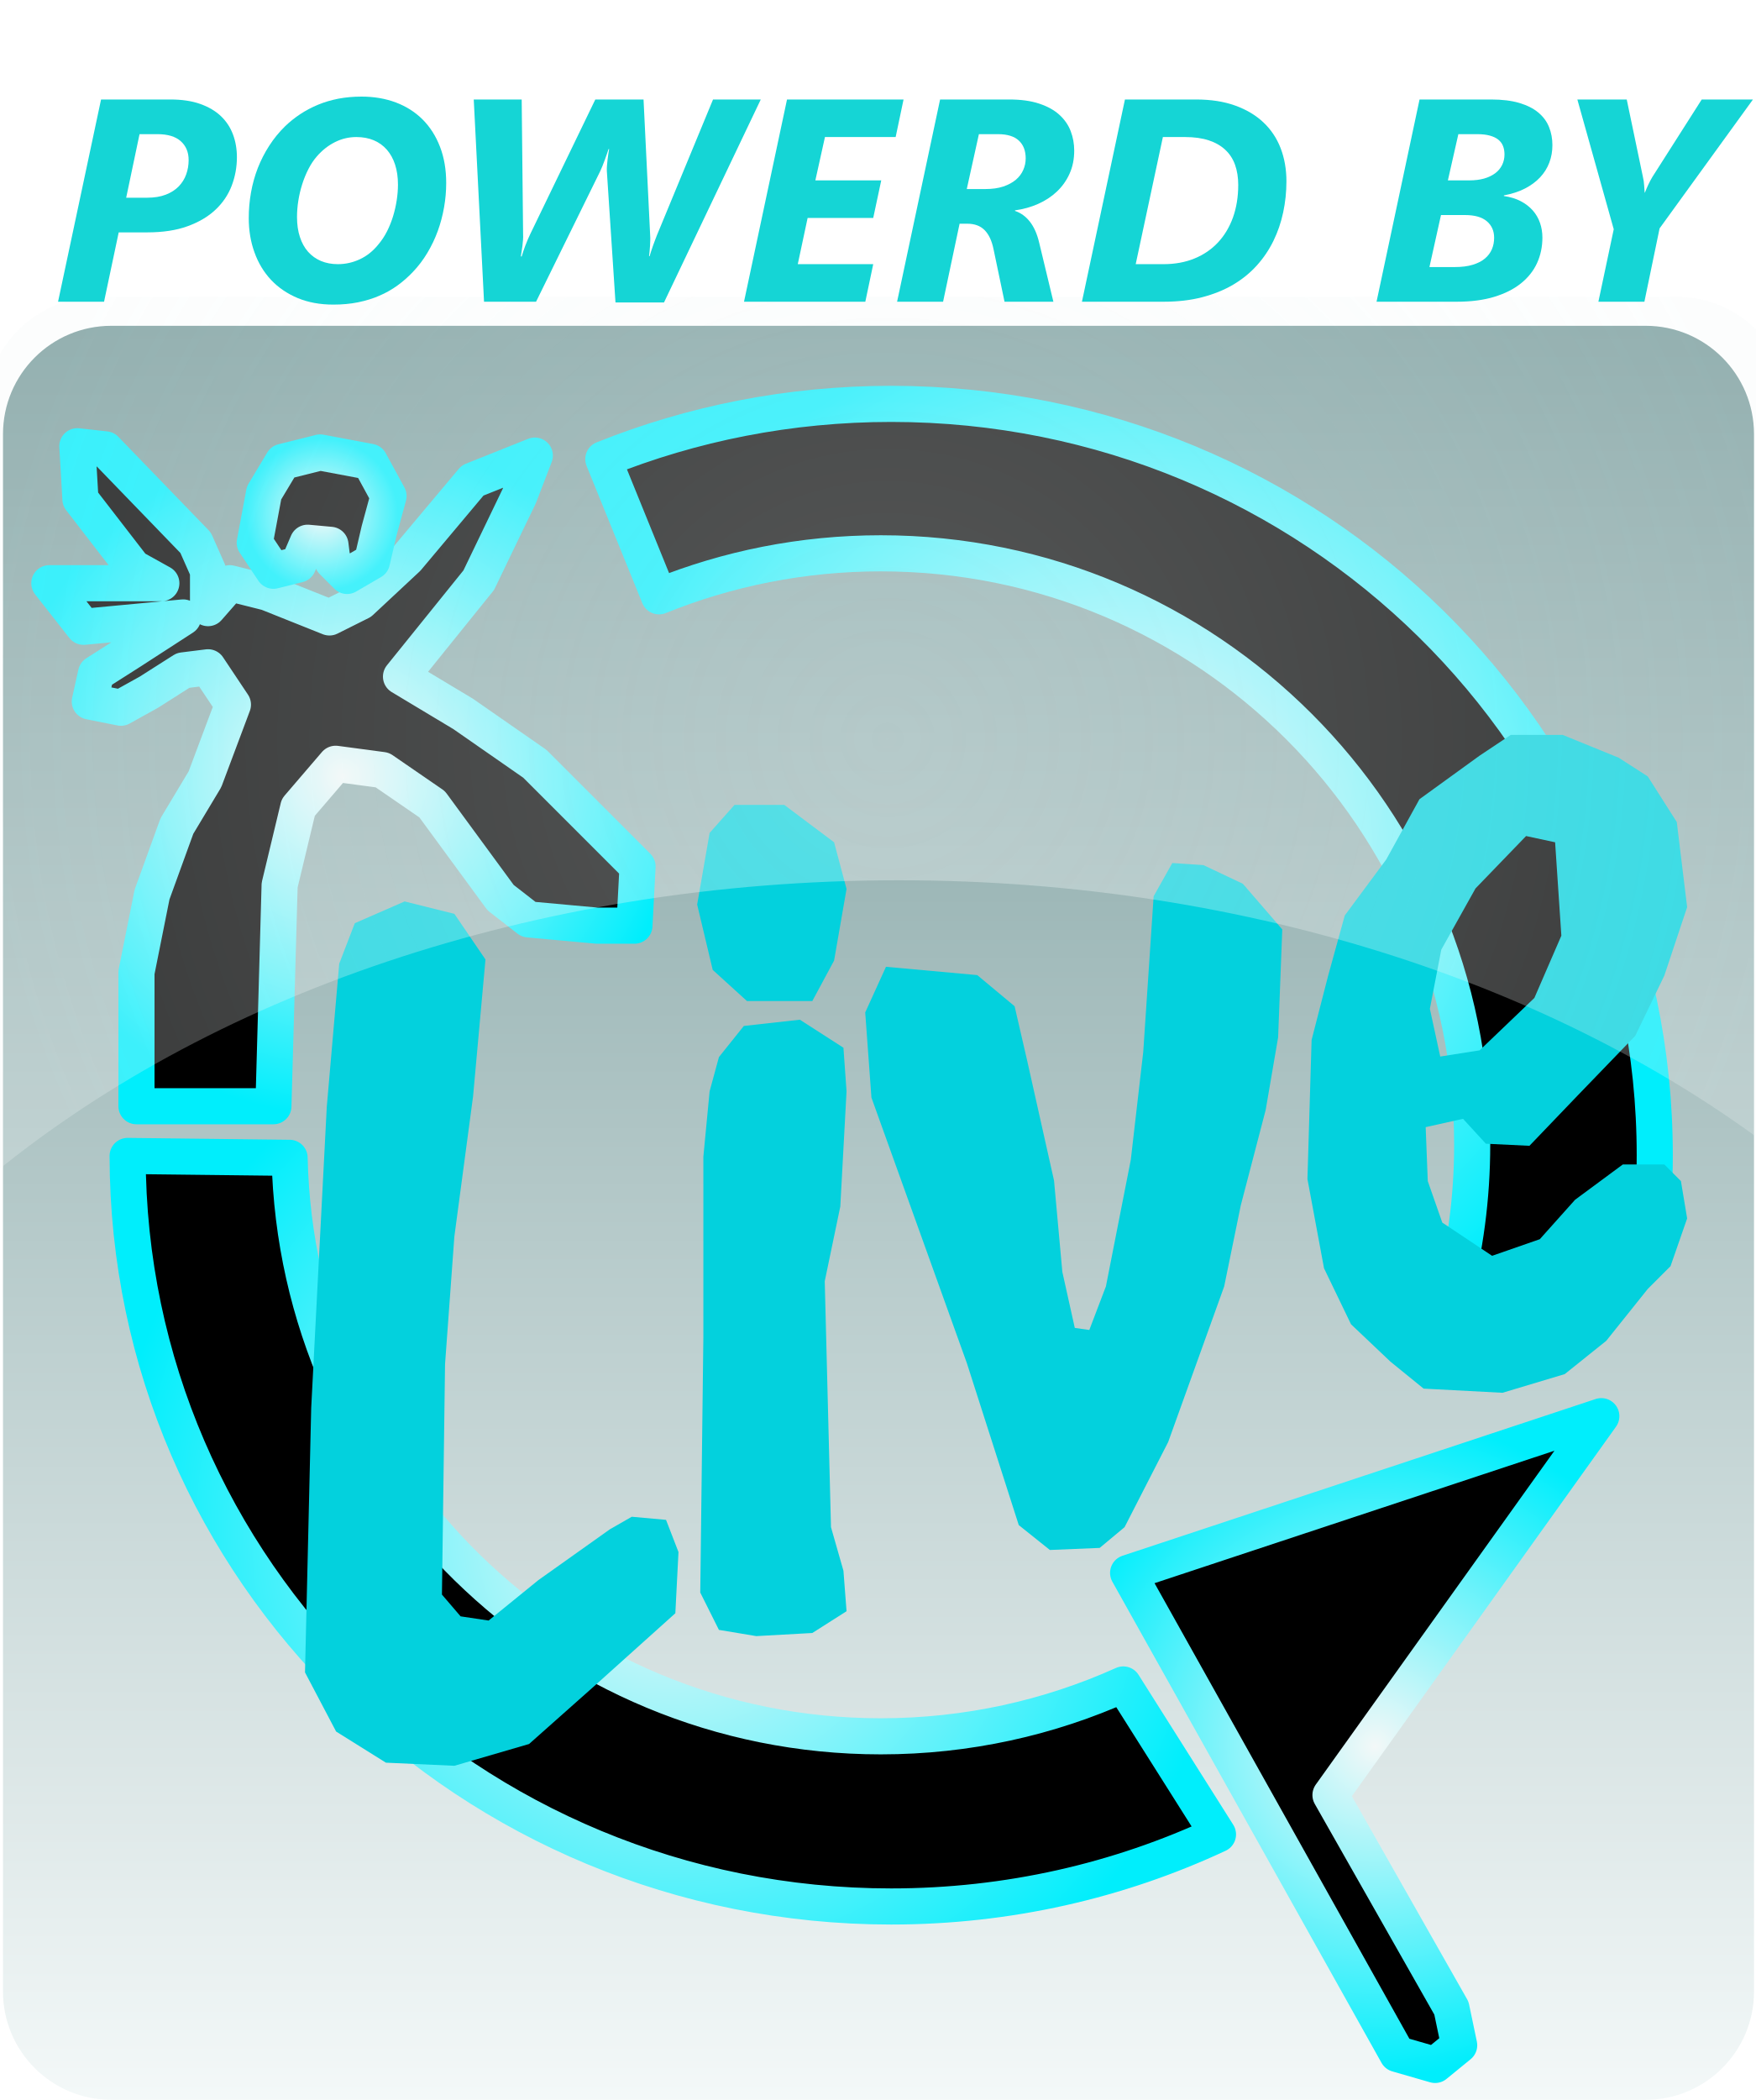
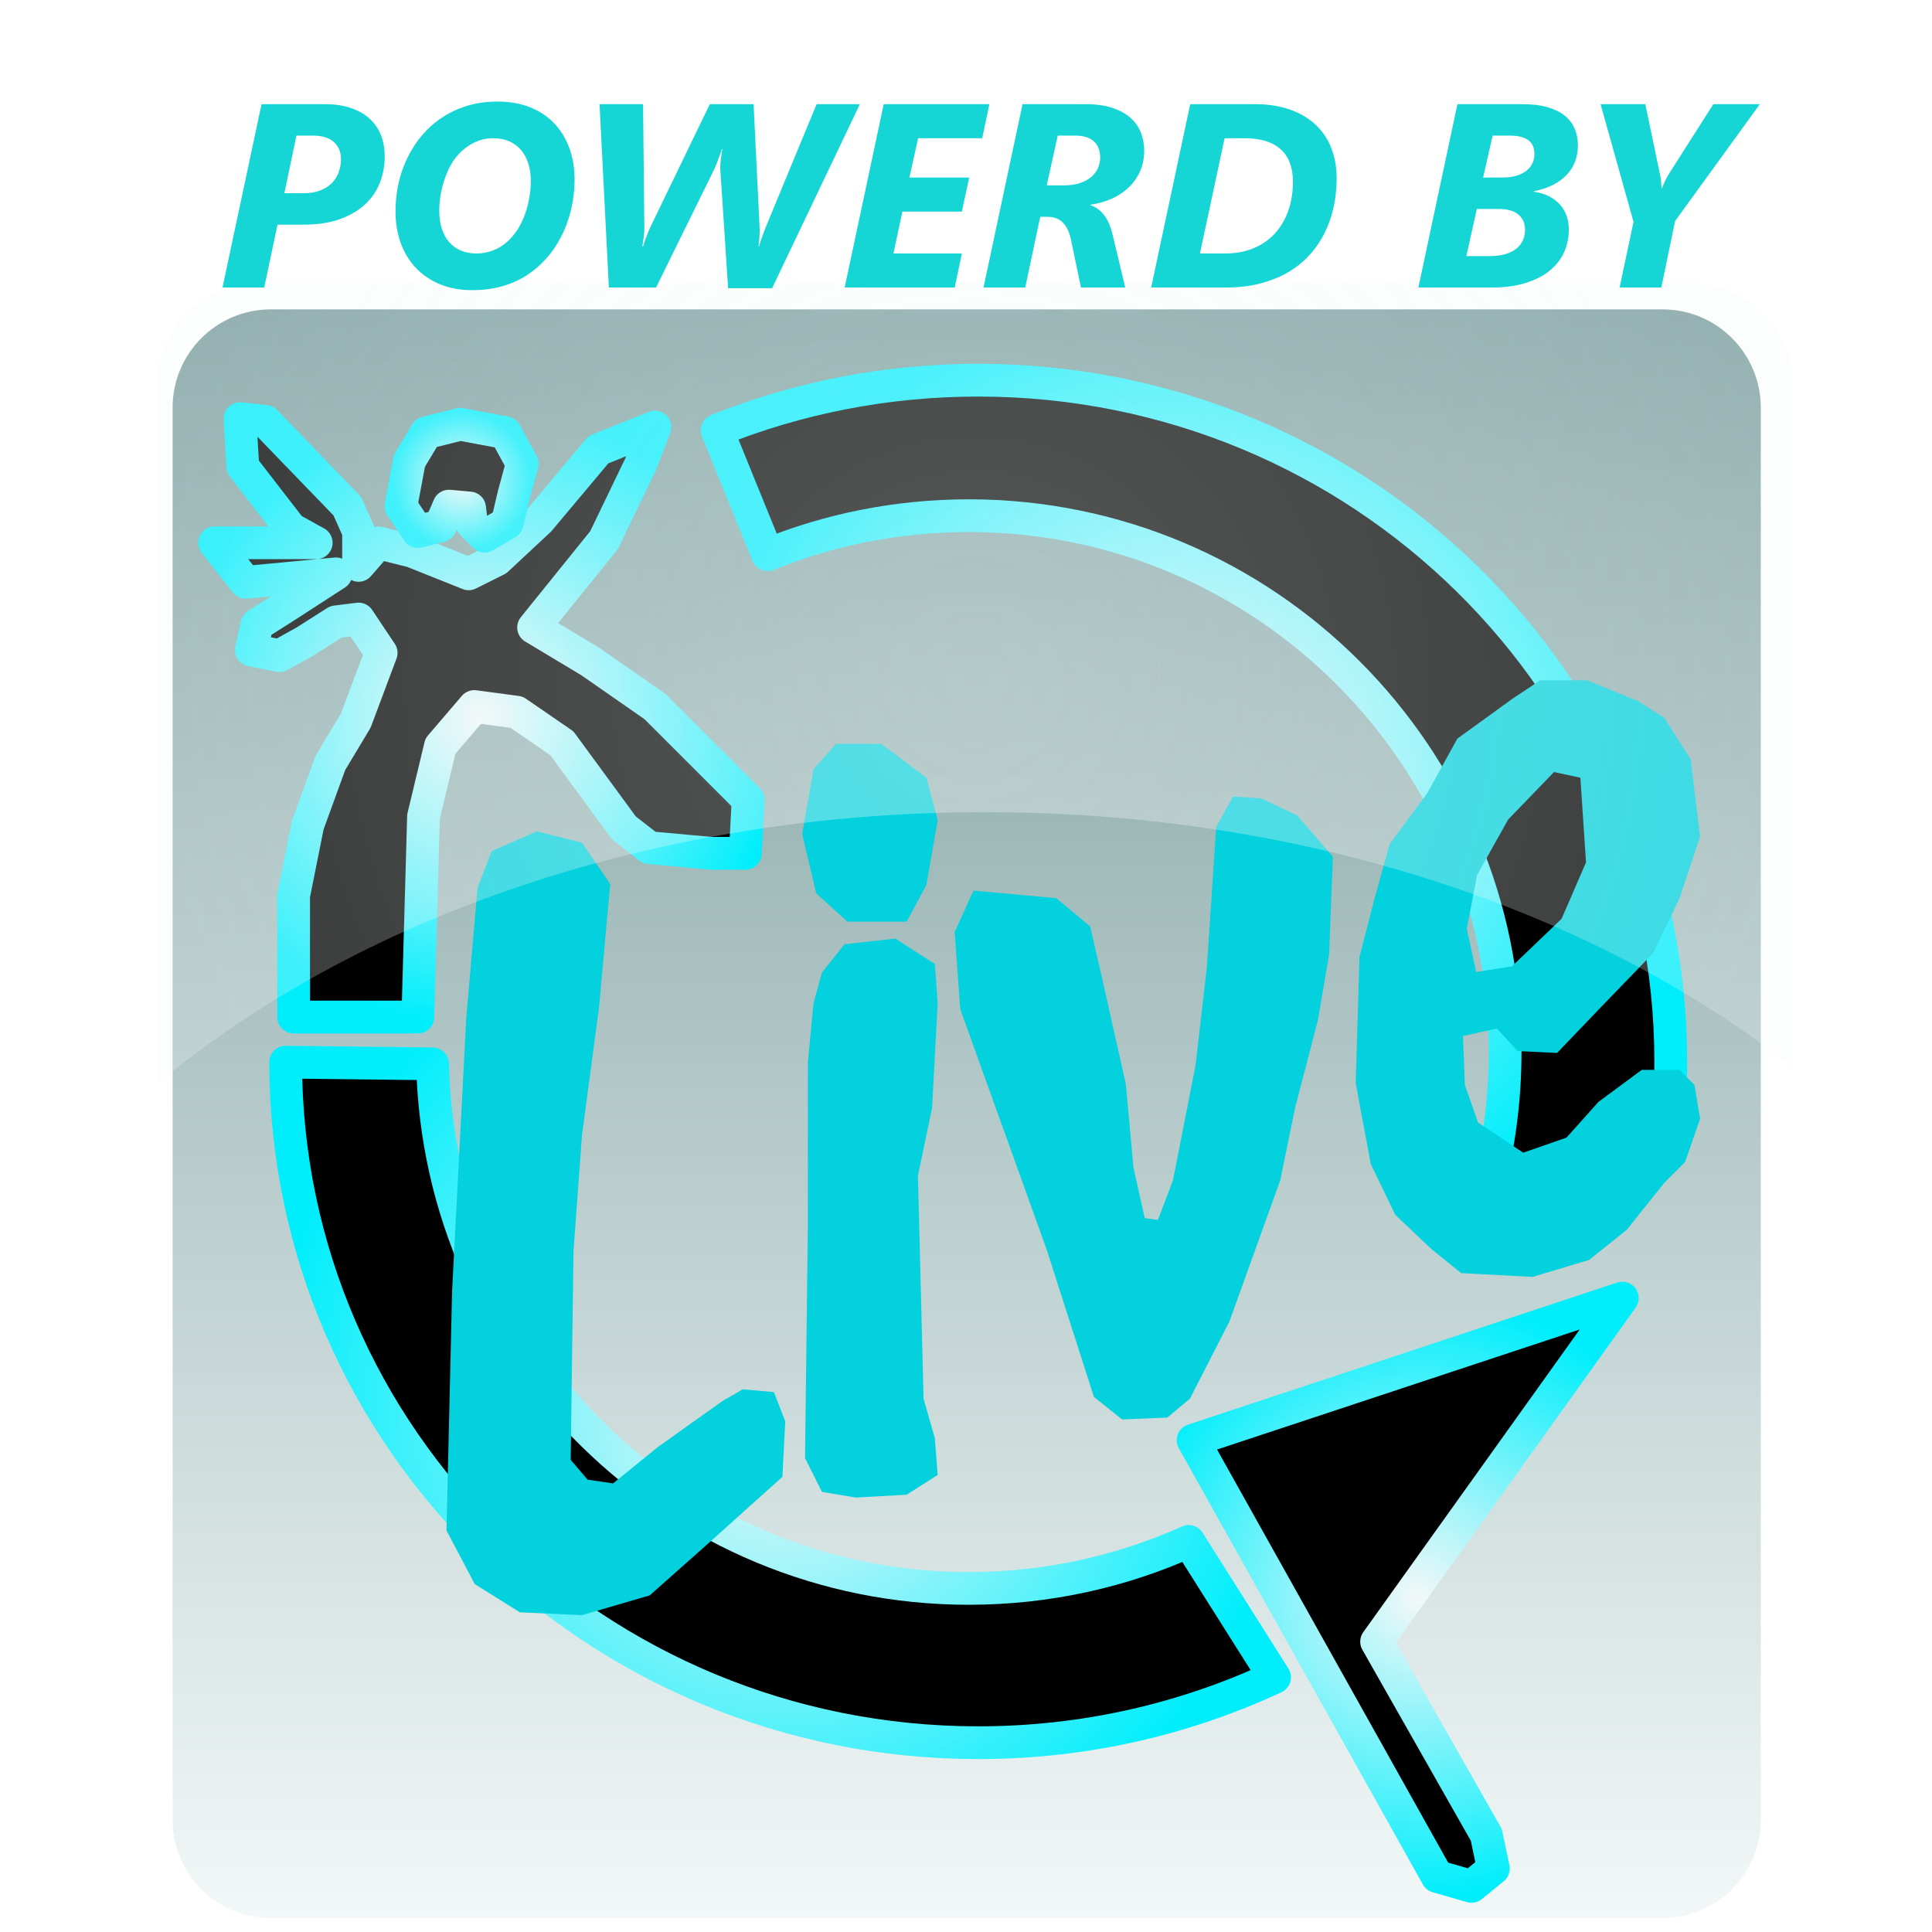
- <svg xmlns="http://www.w3.org/2000/svg" version="1.1" baseProfile="full" width="48.625" height="58.146" viewBox="0 0 48.63 58.15" enable-background="new 0 0 48.63 58.15" xml:space="preserve">
+ <svg xmlns="http://www.w3.org/2000/svg" version="1.1" baseProfile="full" width="59" height="59" viewBox="0 0 59.00 59.00" enable-background="new 0 0 59.00 59.00" xml:space="preserve">
  <linearGradient id="SVGID_Fill1_" gradientUnits="objectBoundingBox" x1="0.5" y1="0.997" x2="1.495" y2="0.997" gradientTransform="rotate(-90 0.5 0.997407)">
    <stop offset="0" stop-color="#F3F8F8" stop-opacity="1" />
    <stop offset="1" stop-color="#769A9A" stop-opacity="1" />
  </linearGradient>
-   <path fill="url(#SVGID_Fill1_)" stroke-width="0.2" stroke-linejoin="round" d="M 3.083,9.021L 45.583,9.021C 47.24,9.021 48.583,10.364 48.583,12.021L 48.583,55.146C 48.583,56.803 47.24,58.146 45.583,58.146L 3.083,58.146C 1.426,58.146 0.083,56.803 0.083,55.146L 0.083,12.021C 0.083,10.364 1.426,9.021 3.083,9.021 Z " />
-   <radialGradient id="SVGID_Stroke1_" cx="18.636" cy="42.401" r="15.531" gradientUnits="userSpaceOnUse">
+   <path fill="url(#SVGID_Fill1_)" stroke-width="0.2" stroke-linejoin="round" d="M 8.271,9.448L 50.771,9.448C 52.428,9.448 53.771,10.791 53.771,12.448L 53.771,55.573C 53.771,57.23 52.428,58.573 50.771,58.573L 8.271,58.573C 6.614,58.573 5.271,57.23 5.271,55.573L 5.271,12.448C 5.271,10.791 6.614,9.448 8.271,9.448 Z " />
+   <radialGradient id="SVGID_Stroke1_" cx="23.823" cy="42.828" r="15.531" gradientUnits="userSpaceOnUse">
    <stop offset="0" stop-color="#F3F8F8" stop-opacity="1" />
    <stop offset="1" stop-color="#00EEFC" stop-opacity="1" />
  </radialGradient>
-   <path fill="#000000" fill-opacity="1" stroke-linejoin="round" stroke="url(#SVGID_Stroke1_)" d="M 24.397,48.08C 15.472,48.08 8.214,40.94 8.022,32.061L 3.535,32.009C 3.547,43.489 13.012,52.792 24.685,52.792C 27.923,52.792 30.992,52.076 33.736,50.796L 31.113,46.644C 29.064,47.566 26.791,48.08 24.397,48.08 Z " />
-   <radialGradient id="SVGID_Stroke2_" cx="31.272" cy="23.558" r="14.993" gradientUnits="userSpaceOnUse">
+   <path fill="#000000" fill-opacity="1" stroke-linejoin="round" stroke="url(#SVGID_Stroke1_)" d="M 29.585,48.507C 20.659,48.507 13.401,41.367 13.21,32.488L 8.723,32.436C 8.735,43.916 18.199,53.219 29.872,53.219C 33.111,53.219 36.18,52.503 38.923,51.223L 36.301,47.071C 34.252,47.993 31.978,48.507 29.585,48.507 Z " />
+   <radialGradient id="SVGID_Stroke2_" cx="36.46" cy="23.985" r="14.993" gradientUnits="userSpaceOnUse">
    <stop offset="0" stop-color="#F3F8F8" stop-opacity="1" />
    <stop offset="1" stop-color="#00EEFC" stop-opacity="1" />
  </radialGradient>
-   <path fill="#000000" fill-opacity="1" stroke-linejoin="round" stroke="url(#SVGID_Stroke2_)" d="M 40.225,35.932L 45.702,34.324C 45.789,33.557 45.834,32.777 45.834,31.988C 45.834,20.498 36.365,11.183 24.685,11.183C 21.864,11.183 19.172,11.726 16.711,12.713L 18.254,16.512C 20.151,15.744 22.225,15.321 24.397,15.321C 33.444,15.321 40.777,22.654 40.777,31.7C 40.777,33.163 40.585,34.582 40.225,35.932 Z " />
-   <path fill="#03D1DD" fill-opacity="1" stroke-width="0.2" stroke-linejoin="round" d="M 9.396,26.685L 9.051,30.65L 8.62,38.983L 8.448,46.31L 9.31,47.948L 10.689,48.81L 12.585,48.896L 14.654,48.293L 16.465,46.685L 18.706,44.672L 18.793,42.978L 18.448,42.086L 17.499,42L 16.896,42.345L 14.913,43.754L 13.534,44.874L 12.758,44.758L 12.241,44.155L 12.327,37.776L 12.585,34.241L 13.103,30.362L 13.447,26.569L 12.586,25.305L 11.207,24.961L 9.827,25.564L 9.396,26.685 Z " />
-   <path fill="#03D1DD" fill-opacity="1" stroke-width="0.2" stroke-linejoin="round" d="M 20.603,28.409L 19.913,29.271L 19.655,30.219L 19.482,32.029L 19.482,37.029L 19.396,44.099L 19.913,45.133L 20.948,45.305L 22.5,45.219L 23.448,44.616L 23.362,43.495L 23.017,42.288L 22.844,35.478L 23.275,33.409L 23.448,30.219L 23.362,29.012L 22.155,28.236L 20.603,28.409 Z " />
-   <path fill="#03D1DD" fill-opacity="1" stroke-width="0.2" stroke-linejoin="round" d="M 20.344,22.288L 19.655,23.064L 19.31,25.047L 19.741,26.857L 20.689,27.719L 22.5,27.719L 23.103,26.599L 23.448,24.616L 23.103,23.323L 21.724,22.288L 20.344,22.288 Z " />
-   <path fill="#03D1DD" fill-opacity="1" stroke-width="0.2" stroke-linejoin="round" d="M 24.54,26.771L 23.965,28.035L 24.137,30.392L 26.781,37.748L 28.218,42.231L 29.08,42.92L 30.459,42.863L 31.149,42.288L 32.356,39.932L 33.908,35.621L 34.367,33.38L 35.057,30.736L 35.402,28.725L 35.517,25.736L 34.425,24.472L 33.333,23.955L 32.471,23.897L 31.954,24.817L 31.666,29.127L 31.321,32.116L 30.632,35.621L 30.172,36.828L 29.77,36.771L 29.425,35.219L 29.195,32.691L 28.448,29.357L 28.103,27.863L 27.069,27.001L 24.54,26.771 Z " />
-   <path fill="#03D1DD" fill-opacity="1" stroke-width="0.2" stroke-linejoin="round" d="M 41.846,20.349L 40.984,20.923L 39.317,22.13L 38.398,23.797L 37.248,25.349L 36.788,27.015L 36.329,28.797L 36.214,32.647L 36.673,35.119L 37.421,36.67L 38.513,37.705L 39.432,38.452L 41.616,38.567L 43.34,38.05L 44.489,37.13L 45.639,35.693L 46.271,35.061L 46.731,33.739L 46.559,32.705L 46.099,32.245L 44.949,32.245L 43.627,33.222L 42.65,34.314L 41.329,34.774L 39.949,33.854L 39.547,32.705L 39.489,31.211L 40.524,30.981L 41.156,31.67L 42.363,31.728L 43.685,30.349L 45.294,28.682L 46.099,27.015L 46.731,25.119L 46.444,22.762L 45.639,21.498L 44.834,20.981L 43.283,20.349L 41.846,20.349 Z M 40.984,29.084L 39.892,29.256L 39.605,27.935L 39.921,26.297L 40.869,24.601L 42.27,23.15L 43.074,23.323L 43.247,25.909L 42.5,27.633L 40.984,29.084 Z " />
-   <radialGradient id="SVGID_Stroke3_" cx="38.09" cy="48.362" r="9.141" gradientUnits="userSpaceOnUse" gradientTransform="rotate(-3.190698 38.09003 48.3618)">
+   <path fill="#000000" fill-opacity="1" stroke-linejoin="round" stroke="url(#SVGID_Stroke2_)" d="M 45.412,36.359L 50.89,34.751C 50.977,33.984 51.022,33.205 51.022,32.415C 51.022,20.925 41.553,11.61 29.872,11.61C 27.051,11.61 24.359,12.153 21.898,13.14L 23.442,16.939C 25.339,16.171 27.412,15.748 29.585,15.748C 38.631,15.748 45.964,23.081 45.964,32.127C 45.964,33.591 45.772,35.009 45.412,36.359 Z " />
+   <path fill="#03D1DD" fill-opacity="1" stroke-width="0.2" stroke-linejoin="round" d="M 14.584,27.112L 14.239,31.077L 13.807,39.41L 13.635,46.737L 14.497,48.375L 15.876,49.237L 17.773,49.324L 19.842,48.72L 21.653,47.112L 23.894,45.099L 23.98,43.405L 23.635,42.513L 22.687,42.427L 22.083,42.772L 20.101,44.181L 18.722,45.301L 17.945,45.186L 17.428,44.582L 17.514,38.203L 17.773,34.668L 18.29,30.789L 18.635,26.996L 17.773,25.733L 16.394,25.388L 15.015,25.991L 14.584,27.112 Z " />
+   <path fill="#03D1DD" fill-opacity="1" stroke-width="0.2" stroke-linejoin="round" d="M 25.791,28.836L 25.101,29.698L 24.842,30.646L 24.67,32.457L 24.67,37.457L 24.584,44.526L 25.101,45.56L 26.135,45.733L 27.687,45.646L 28.635,45.043L 28.549,43.922L 28.204,42.715L 28.032,35.905L 28.463,33.836L 28.635,30.646L 28.549,29.439L 27.342,28.663L 25.791,28.836 Z " />
+   <path fill="#03D1DD" fill-opacity="1" stroke-width="0.2" stroke-linejoin="round" d="M 25.532,22.715L 24.842,23.491L 24.497,25.474L 24.928,27.284L 25.877,28.146L 27.687,28.146L 28.291,27.026L 28.635,25.043L 28.291,23.75L 26.911,22.715L 25.532,22.715 Z " />
+   <path fill="#03D1DD" fill-opacity="1" stroke-width="0.2" stroke-linejoin="round" d="M 29.727,27.198L 29.153,28.462L 29.325,30.819L 31.969,38.175L 33.406,42.658L 34.267,43.347L 35.647,43.29L 36.337,42.715L 37.543,40.359L 39.095,36.049L 39.555,33.807L 40.245,31.163L 40.589,29.152L 40.704,26.163L 39.612,24.899L 38.52,24.382L 37.658,24.324L 37.141,25.244L 36.854,29.554L 36.509,32.543L 35.819,36.049L 35.359,37.255L 34.957,37.198L 34.612,35.646L 34.383,33.117L 33.635,29.784L 33.291,28.29L 32.256,27.428L 29.727,27.198 Z " />
+   <path fill="#03D1DD" fill-opacity="1" stroke-width="0.2" stroke-linejoin="round" d="M 47.033,20.776L 46.171,21.35L 44.505,22.557L 43.585,24.224L 42.436,25.776L 41.976,27.442L 41.516,29.224L 41.401,33.074L 41.861,35.546L 42.608,37.097L 43.7,38.132L 44.62,38.879L 46.803,38.994L 48.528,38.477L 49.677,37.557L 50.826,36.12L 51.459,35.488L 51.918,34.166L 51.746,33.132L 51.286,32.672L 50.137,32.672L 48.815,33.649L 47.838,34.741L 46.516,35.201L 45.137,34.281L 44.734,33.132L 44.677,31.638L 45.712,31.408L 46.344,32.097L 47.551,32.155L 48.872,30.776L 50.482,29.109L 51.286,27.442L 51.918,25.546L 51.631,23.189L 50.826,21.925L 50.022,21.408L 48.47,20.776L 47.033,20.776 Z M 46.171,29.511L 45.079,29.684L 44.792,28.362L 45.108,26.724L 46.056,25.028L 47.457,23.577L 48.262,23.75L 48.434,26.336L 47.687,28.06L 46.171,29.511 Z " />
+   <radialGradient id="SVGID_Stroke3_" cx="43.278" cy="48.789" r="9.141" gradientUnits="userSpaceOnUse" gradientTransform="rotate(-3.190691 43.27752 48.78887)">
    <stop offset="0" stop-color="#F3F8F8" stop-opacity="1" />
    <stop offset="1" stop-color="#00EEFC" stop-opacity="1" />
  </radialGradient>
-   <path fill="#000000" fill-opacity="1" stroke-linejoin="round" stroke="url(#SVGID_Stroke3_)" d="M 31.247,43.555L 38.702,56.878L 39.75,57.18L 40.417,56.635L 40.202,55.608L 36.852,49.707L 44.354,39.215L 31.247,43.555 Z " />
-   <radialGradient id="SVGID_Stroke4_" cx="9.512" cy="21.494" r="9.397" gradientUnits="userSpaceOnUse">
+   <path fill="#000000" fill-opacity="1" stroke-linejoin="round" stroke="url(#SVGID_Stroke3_)" d="M 36.435,43.982L 43.889,57.305L 44.937,57.607L 45.605,57.062L 45.39,56.035L 42.039,50.134L 49.542,39.642L 36.435,43.982 Z " />
+   <radialGradient id="SVGID_Stroke4_" cx="14.7" cy="21.921" r="9.397" gradientUnits="userSpaceOnUse">
    <stop offset="0" stop-color="#F3F8F8" stop-opacity="1" />
    <stop offset="1" stop-color="#00EEFC" stop-opacity="1" />
  </radialGradient>
-   <path fill="#000000" fill-opacity="1" stroke-linejoin="round" stroke="url(#SVGID_Stroke4_)" d="M 3.78,30.632L 7.573,30.632L 7.745,24.511L 8.262,22.356L 9.297,21.149L 10.59,21.322L 11.969,22.27L 13.866,24.856L 14.642,25.459L 16.538,25.632L 17.573,25.632L 17.659,23.994L 14.814,21.149L 12.831,19.77L 11.107,18.735L 13.262,16.063L 14.383,13.735L 14.814,12.615L 13.09,13.304L 11.28,15.46L 9.987,16.666L 9.125,17.097L 7.4,16.408L 6.366,16.149L 5.762,16.839L 5.762,15.804L 5.418,15.028L 2.918,12.442L 2.142,12.356L 2.228,13.822L 3.693,15.718L 4.469,16.149L 1.366,16.149L 2.314,17.356L 5.073,17.097L 3.607,18.046L 2.659,18.649L 2.487,19.425L 3.349,19.597L 4.125,19.166L 5.073,18.563L 5.762,18.477L 6.452,19.511L 5.676,21.58L 4.9,22.873L 4.211,24.77L 3.78,26.925L 3.78,30.632 Z " />
-   <radialGradient id="SVGID_Stroke5_" cx="8.909" cy="14.253" r="2.112" gradientUnits="userSpaceOnUse">
+   <path fill="#000000" fill-opacity="1" stroke-linejoin="round" stroke="url(#SVGID_Stroke4_)" d="M 8.967,31.059L 12.76,31.059L 12.933,24.938L 13.45,22.783L 14.484,21.576L 15.777,21.749L 17.157,22.697L 19.053,25.283L 19.829,25.887L 21.726,26.059L 22.76,26.059L 22.846,24.421L 20.002,21.576L 18.019,20.197L 16.295,19.162L 18.45,16.49L 19.571,14.162L 20.002,13.042L 18.277,13.731L 16.467,15.887L 15.174,17.093L 14.312,17.524L 12.588,16.835L 11.553,16.576L 10.95,17.266L 10.95,16.231L 10.605,15.456L 8.105,12.869L 7.329,12.783L 7.415,14.249L 8.881,16.145L 9.657,16.576L 6.553,16.576L 7.502,17.783L 10.26,17.524L 8.795,18.473L 7.846,19.076L 7.674,19.852L 8.536,20.024L 9.312,19.593L 10.26,18.99L 10.95,18.904L 11.64,19.938L 10.864,22.007L 10.088,23.3L 9.398,25.197L 8.967,27.352L 8.967,31.059 Z " />
+   <radialGradient id="SVGID_Stroke5_" cx="14.097" cy="14.68" r="2.112" gradientUnits="userSpaceOnUse">
    <stop offset="0" stop-color="#F3F8F8" stop-opacity="1" />
    <stop offset="1" stop-color="#00EEFC" stop-opacity="1" />
  </radialGradient>
-   <path fill="#000000" fill-opacity="1" stroke-linejoin="round" stroke="url(#SVGID_Stroke5_)" d="M 8.866,12.528L 7.831,12.787L 7.314,13.649L 7.056,15.028L 7.573,15.804L 8.262,15.632L 8.521,15.028L 9.153,15.086L 9.211,15.546L 9.613,15.948L 10.303,15.546L 10.504,14.684L 10.762,13.735L 10.245,12.787L 8.866,12.528 Z " />
-   <radialGradient id="SVGID_Fill2_" cx="24.583" cy="20.458" r="25.083" gradientUnits="userSpaceOnUse">
+   <path fill="#000000" fill-opacity="1" stroke-linejoin="round" stroke="url(#SVGID_Stroke5_)" d="M 14.053,12.956L 13.019,13.214L 12.502,14.076L 12.243,15.456L 12.76,16.231L 13.45,16.059L 13.709,15.456L 14.341,15.513L 14.398,15.973L 14.8,16.375L 15.49,15.973L 15.691,15.111L 15.95,14.162L 15.433,13.214L 14.053,12.956 Z " />
+   <radialGradient id="SVGID_Fill2_" cx="29.771" cy="20.885" r="25.083" gradientUnits="userSpaceOnUse">
    <stop offset="0" stop-color="#F3F8F8" stop-opacity="0.353" />
    <stop offset="1" stop-color="#F3F8F8" stop-opacity="0.239" />
  </radialGradient>
-   <path fill="url(#SVGID_Fill2_)" stroke-width="0.2" stroke-linejoin="round" d="M -0.417,32.7C 5.671,27.607 14.753,24.375 24.898,24.375C 34.699,24.375 43.508,27.392 49.583,32.189L 49.583,11.368C 49.583,9.627 48.172,8.216 46.431,8.216L 2.736,8.216C 0.995,8.216 -0.417,9.627 -0.417,11.368L -0.417,32.7 Z " />
+   <path fill="url(#SVGID_Fill2_)" stroke-width="0.2" stroke-linejoin="round" d="M 4.771,33.127C 10.858,28.034 19.94,24.802 30.085,24.802C 39.887,24.802 48.696,27.819 54.771,32.616L 54.771,11.796C 54.771,10.054 53.359,8.643 51.618,8.643L 7.923,8.643C 6.182,8.643 4.771,10.054 4.771,11.796L 4.771,33.127 Z " />
  <g>
-     <path fill="#15D5D5" fill-opacity="1" stroke-width="0.2" stroke-linejoin="round" d="M 6.562,4.352C 6.562,4.628 6.513,4.893 6.417,5.144C 6.32,5.396 6.17,5.617 5.967,5.808C 5.764,5.999 5.507,6.151 5.194,6.264C 4.882,6.378 4.508,6.434 4.073,6.434L 3.288,6.434L 2.882,8.354L 1.608,8.354L 2.799,2.754L 4.722,2.754C 5.039,2.754 5.314,2.795 5.545,2.877C 5.777,2.959 5.968,3.072 6.118,3.214C 6.268,3.357 6.379,3.525 6.452,3.719C 6.525,3.913 6.562,4.124 6.562,4.352 Z M 5.225,4.43C 5.225,4.213 5.152,4.039 5.007,3.909C 4.861,3.779 4.646,3.714 4.362,3.714L 3.865,3.714L 3.495,5.474L 4.073,5.474C 4.274,5.474 4.446,5.446 4.591,5.39C 4.736,5.334 4.855,5.258 4.949,5.162C 5.042,5.066 5.112,4.955 5.157,4.829C 5.203,4.702 5.225,4.57 5.225,4.43 Z " />
-     <path fill="#15D5D5" fill-opacity="1" stroke-width="0.2" stroke-linejoin="round" d="M 12.359,5.067C 12.359,5.289 12.34,5.513 12.3,5.739C 12.261,5.964 12.203,6.182 12.127,6.393C 12.05,6.604 11.954,6.806 11.838,7C 11.722,7.195 11.587,7.372 11.433,7.533C 11.303,7.67 11.161,7.795 11.007,7.906C 10.854,8.017 10.686,8.112 10.505,8.189C 10.325,8.267 10.129,8.327 9.918,8.37C 9.707,8.413 9.479,8.434 9.234,8.434C 8.864,8.434 8.534,8.373 8.244,8.252C 7.953,8.13 7.708,7.962 7.507,7.749C 7.307,7.535 7.154,7.282 7.049,6.989C 6.943,6.697 6.89,6.38 6.89,6.038C 6.89,5.797 6.911,5.559 6.953,5.325C 6.995,5.09 7.058,4.865 7.142,4.649C 7.227,4.433 7.332,4.228 7.459,4.032C 7.585,3.836 7.731,3.657 7.898,3.494C 8.028,3.369 8.169,3.257 8.32,3.157C 8.471,3.058 8.634,2.972 8.809,2.899C 8.983,2.827 9.171,2.771 9.371,2.732C 9.571,2.694 9.786,2.674 10.015,2.674C 10.362,2.674 10.679,2.729 10.967,2.837C 11.254,2.946 11.501,3.103 11.707,3.309C 11.912,3.515 12.073,3.766 12.187,4.063C 12.302,4.36 12.359,4.694 12.359,5.067 Z M 11.023,5.112C 11.023,4.905 10.996,4.72 10.943,4.557C 10.89,4.394 10.813,4.256 10.715,4.144C 10.616,4.031 10.496,3.944 10.354,3.884C 10.211,3.824 10.05,3.794 9.87,3.794C 9.662,3.794 9.464,3.841 9.277,3.935C 9.089,4.03 8.922,4.161 8.777,4.329C 8.688,4.431 8.61,4.548 8.543,4.68C 8.475,4.812 8.418,4.952 8.371,5.1C 8.324,5.248 8.288,5.399 8.264,5.552C 8.239,5.706 8.227,5.858 8.227,6.008C 8.227,6.215 8.253,6.399 8.307,6.562C 8.36,6.725 8.436,6.862 8.535,6.973C 8.634,7.084 8.753,7.168 8.892,7.227C 9.032,7.285 9.187,7.314 9.359,7.314C 9.572,7.314 9.776,7.268 9.97,7.177C 10.165,7.085 10.335,6.949 10.48,6.768C 10.571,6.661 10.651,6.541 10.719,6.407C 10.787,6.274 10.842,6.134 10.887,5.989C 10.931,5.844 10.965,5.697 10.988,5.547C 11.011,5.397 11.023,5.252 11.023,5.112 Z " />
-     <path fill="#15D5D5" fill-opacity="1" stroke-width="0.2" stroke-linejoin="round" d="M 18.392,8.374L 17.048,8.374L 16.809,4.742C 16.807,4.703 16.807,4.656 16.811,4.601C 16.815,4.546 16.82,4.49 16.827,4.433C 16.833,4.375 16.841,4.32 16.849,4.265C 16.857,4.211 16.864,4.165 16.872,4.125L 16.857,4.125C 16.843,4.167 16.827,4.216 16.807,4.271C 16.788,4.326 16.767,4.383 16.747,4.44C 16.726,4.497 16.705,4.551 16.684,4.603C 16.663,4.655 16.644,4.7 16.625,4.739L 14.848,8.354L 13.407,8.354L 13.122,2.754L 14.45,2.754L 14.489,6.488C 14.492,6.532 14.491,6.583 14.487,6.64C 14.483,6.697 14.478,6.754 14.47,6.812C 14.462,6.869 14.454,6.923 14.446,6.974C 14.438,7.025 14.432,7.067 14.427,7.1L 14.45,7.1C 14.46,7.061 14.475,7.015 14.493,6.962C 14.511,6.908 14.531,6.853 14.553,6.794C 14.576,6.736 14.599,6.679 14.623,6.622C 14.648,6.566 14.67,6.518 14.688,6.479L 16.489,2.754L 17.825,2.754L 18.009,6.527C 18.012,6.563 18.012,6.606 18.011,6.654C 18.01,6.701 18.008,6.751 18.005,6.804C 18.002,6.856 17.998,6.907 17.993,6.958C 17.988,7.009 17.983,7.054 17.978,7.093L 17.993,7.093C 18.004,7.056 18.017,7.012 18.034,6.96C 18.051,6.908 18.069,6.854 18.088,6.8C 18.108,6.745 18.128,6.692 18.147,6.64C 18.167,6.588 18.185,6.542 18.2,6.503L 19.75,2.754L 21.072,2.754L 18.392,8.374 Z " />
-     <path fill="#15D5D5" fill-opacity="1" stroke-width="0.2" stroke-linejoin="round" d="M 24.808,3.794L 22.85,3.794L 22.584,4.994L 24.409,4.994L 24.187,6.034L 22.37,6.034L 22.097,7.314L 24.187,7.314L 23.968,8.354L 20.608,8.354L 21.799,2.754L 25.027,2.754L 24.808,3.794 Z " />
-     <path fill="#15D5D5" fill-opacity="1" stroke-width="0.2" stroke-linejoin="round" d="M 29.754,4.17C 29.754,4.406 29.711,4.619 29.625,4.809C 29.54,4.999 29.422,5.164 29.274,5.304C 29.126,5.444 28.952,5.558 28.753,5.646C 28.554,5.734 28.341,5.793 28.114,5.824L 28.114,5.84C 28.275,5.893 28.413,5.993 28.527,6.139C 28.642,6.286 28.728,6.481 28.785,6.725L 29.177,8.354L 27.824,8.354L 27.52,6.903C 27.473,6.669 27.391,6.492 27.273,6.373C 27.157,6.254 26.996,6.194 26.793,6.194L 26.579,6.194L 26.122,8.354L 24.848,8.354L 26.039,2.754L 27.954,2.754C 28.279,2.754 28.556,2.792 28.785,2.869C 29.015,2.945 29.201,3.048 29.344,3.179C 29.488,3.31 29.592,3.461 29.657,3.632C 29.722,3.803 29.754,3.982 29.754,4.17 Z M 28.41,4.384C 28.41,4.173 28.347,4.009 28.219,3.891C 28.092,3.773 27.899,3.714 27.642,3.714L 27.114,3.714L 26.778,5.234L 27.289,5.234C 27.483,5.234 27.649,5.211 27.79,5.164C 27.93,5.116 28.046,5.054 28.137,4.977C 28.229,4.899 28.297,4.809 28.342,4.706C 28.388,4.603 28.41,4.496 28.41,4.384 Z " />
-     <path fill="#15D5D5" fill-opacity="1" stroke-width="0.2" stroke-linejoin="round" d="M 35.632,5.019C 35.632,5.313 35.602,5.6 35.542,5.88C 35.483,6.16 35.392,6.424 35.271,6.671C 35.15,6.918 34.997,7.145 34.812,7.35C 34.627,7.556 34.408,7.733 34.157,7.882C 33.906,8.03 33.62,8.146 33.3,8.229C 32.979,8.313 32.624,8.354 32.234,8.354L 29.968,8.354L 31.159,2.754L 33.128,2.754C 33.54,2.754 33.901,2.81 34.212,2.922C 34.523,3.034 34.785,3.19 34.995,3.389C 35.206,3.588 35.365,3.826 35.472,4.104C 35.578,4.381 35.632,4.686 35.632,5.019 Z M 34.297,5.118C 34.297,4.912 34.267,4.727 34.209,4.563C 34.15,4.399 34.06,4.26 33.938,4.147C 33.817,4.033 33.664,3.946 33.48,3.885C 33.295,3.825 33.077,3.794 32.824,3.794L 32.21,3.794L 31.457,7.314L 32.225,7.314C 32.544,7.314 32.83,7.262 33.085,7.157C 33.34,7.053 33.558,6.904 33.737,6.712C 33.917,6.519 34.055,6.288 34.152,6.019C 34.248,5.749 34.297,5.449 34.297,5.118 Z " />
-     <path fill="#15D5D5" fill-opacity="1" stroke-width="0.2" stroke-linejoin="round" d="M 42.999,4.017C 42.999,4.19 42.971,4.352 42.913,4.503C 42.856,4.654 42.771,4.79 42.658,4.91C 42.545,5.031 42.405,5.134 42.238,5.22C 42.071,5.305 41.877,5.369 41.655,5.41L 41.655,5.427C 41.833,5.453 41.988,5.5 42.12,5.569C 42.253,5.638 42.364,5.724 42.454,5.825C 42.544,5.927 42.611,6.042 42.655,6.17C 42.7,6.298 42.722,6.435 42.722,6.58C 42.722,6.834 42.672,7.068 42.574,7.284C 42.475,7.499 42.327,7.686 42.129,7.845C 41.931,8.005 41.684,8.129 41.388,8.219C 41.092,8.309 40.746,8.354 40.35,8.354L 38.128,8.354L 39.319,2.754L 41.304,2.754C 41.608,2.754 41.868,2.786 42.083,2.85C 42.298,2.914 42.473,3.002 42.608,3.115C 42.744,3.228 42.843,3.361 42.905,3.516C 42.968,3.671 42.999,3.838 42.999,4.017 Z M 41.672,4.275C 41.672,4.187 41.658,4.109 41.63,4.04C 41.603,3.971 41.559,3.913 41.499,3.865C 41.439,3.817 41.361,3.78 41.265,3.754C 41.169,3.727 41.051,3.714 40.913,3.714L 40.394,3.714L 40.104,4.994L 40.698,4.994C 40.85,4.994 40.985,4.977 41.105,4.944C 41.224,4.91 41.327,4.861 41.411,4.799C 41.496,4.736 41.56,4.66 41.605,4.57C 41.649,4.481 41.672,4.383 41.672,4.275 Z M 41.385,6.583C 41.385,6.392 41.318,6.24 41.182,6.125C 41.047,6.011 40.845,5.954 40.578,5.954L 39.913,5.954L 39.593,7.394L 40.297,7.394C 40.489,7.394 40.654,7.373 40.792,7.331C 40.93,7.289 41.043,7.231 41.13,7.158C 41.217,7.085 41.281,6.999 41.323,6.901C 41.365,6.803 41.385,6.697 41.385,6.583 Z " />
-     <path fill="#15D5D5" fill-opacity="1" stroke-width="0.2" stroke-linejoin="round" d="M 45.968,6.323L 45.547,8.354L 44.273,8.354L 44.698,6.347L 43.69,2.754L 45.058,2.754L 45.503,4.883C 45.524,4.971 45.536,5.053 45.54,5.129C 45.545,5.204 45.549,5.272 45.554,5.332L 45.562,5.332C 45.59,5.258 45.622,5.184 45.657,5.109C 45.693,5.033 45.73,4.963 45.769,4.898L 47.135,2.754L 48.554,2.754L 45.968,6.323 Z " />
+     <path fill="#15D5D5" fill-opacity="1" stroke-width="0.2" stroke-linejoin="round" d="M 11.749,4.779C 11.749,5.055 11.701,5.32 11.604,5.571C 11.508,5.823 11.358,6.044 11.155,6.235C 10.952,6.426 10.694,6.578 10.382,6.691C 10.069,6.805 9.695,6.861 9.26,6.861L 8.475,6.861L 8.069,8.781L 6.795,8.781L 7.987,3.181L 9.909,3.181C 10.227,3.181 10.501,3.222 10.733,3.304C 10.965,3.386 11.155,3.499 11.305,3.641C 11.455,3.784 11.567,3.952 11.64,4.146C 11.713,4.34 11.749,4.551 11.749,4.779 Z M 10.413,4.858C 10.413,4.64 10.34,4.466 10.194,4.336C 10.048,4.206 9.833,4.141 9.549,4.141L 9.053,4.141L 8.683,5.901L 9.26,5.901C 9.461,5.901 9.634,5.873 9.779,5.817C 9.923,5.761 10.042,5.685 10.136,5.589C 10.23,5.493 10.299,5.382 10.345,5.256C 10.39,5.129 10.413,4.997 10.413,4.858 Z " />
+     <path fill="#15D5D5" fill-opacity="1" stroke-width="0.2" stroke-linejoin="round" d="M 17.547,5.494C 17.547,5.716 17.527,5.94 17.488,6.166C 17.449,6.391 17.391,6.609 17.314,6.82C 17.238,7.031 17.141,7.233 17.025,7.428C 16.91,7.622 16.775,7.799 16.62,7.96C 16.49,8.098 16.349,8.222 16.195,8.333C 16.041,8.444 15.874,8.539 15.693,8.616C 15.512,8.694 15.316,8.754 15.105,8.797C 14.895,8.84 14.667,8.861 14.422,8.861C 14.052,8.861 13.721,8.8 13.431,8.679C 13.141,8.557 12.895,8.389 12.695,8.176C 12.494,7.962 12.341,7.709 12.236,7.416C 12.131,7.124 12.078,6.807 12.078,6.465C 12.078,6.224 12.099,5.986 12.14,5.752C 12.182,5.517 12.245,5.292 12.33,5.076C 12.414,4.86 12.52,4.655 12.646,4.459C 12.772,4.263 12.919,4.084 13.085,3.921C 13.215,3.796 13.356,3.684 13.507,3.584C 13.659,3.485 13.821,3.399 13.996,3.326C 14.171,3.254 14.358,3.198 14.559,3.159C 14.759,3.121 14.974,3.101 15.203,3.101C 15.55,3.101 15.867,3.156 16.154,3.264C 16.442,3.373 16.688,3.53 16.894,3.736C 17.1,3.942 17.26,4.193 17.375,4.49C 17.489,4.787 17.547,5.121 17.547,5.494 Z M 16.21,5.539C 16.21,5.332 16.184,5.147 16.13,4.984C 16.077,4.821 16.001,4.684 15.902,4.571C 15.803,4.458 15.683,4.371 15.541,4.311C 15.399,4.251 15.238,4.221 15.058,4.221C 14.85,4.221 14.652,4.268 14.464,4.362C 14.277,4.457 14.11,4.588 13.964,4.756C 13.876,4.858 13.798,4.975 13.73,5.107C 13.663,5.239 13.606,5.379 13.559,5.527C 13.511,5.675 13.476,5.826 13.451,5.979C 13.426,6.133 13.414,6.285 13.414,6.435C 13.414,6.642 13.441,6.826 13.494,6.989C 13.547,7.152 13.623,7.289 13.722,7.4C 13.821,7.511 13.94,7.595 14.08,7.654C 14.219,7.712 14.375,7.741 14.547,7.741C 14.76,7.741 14.964,7.695 15.158,7.604C 15.352,7.512 15.522,7.376 15.668,7.195C 15.759,7.088 15.838,6.968 15.906,6.834C 15.974,6.701 16.03,6.561 16.074,6.416C 16.118,6.271 16.152,6.124 16.175,5.974C 16.199,5.824 16.21,5.679 16.21,5.539 Z " />
+     <path fill="#15D5D5" fill-opacity="1" stroke-width="0.2" stroke-linejoin="round" d="M 23.579,8.801L 22.235,8.801L 21.997,5.169C 21.994,5.13 21.995,5.083 21.998,5.028C 22.002,4.974 22.008,4.918 22.014,4.86C 22.021,4.803 22.028,4.747 22.036,4.692C 22.044,4.638 22.052,4.592 22.059,4.553L 22.044,4.553C 22.031,4.594 22.014,4.643 21.995,4.698C 21.975,4.754 21.955,4.81 21.934,4.867C 21.913,4.924 21.892,4.978 21.872,5.03C 21.851,5.082 21.831,5.127 21.813,5.166L 20.035,8.781L 18.594,8.781L 18.309,3.181L 19.638,3.181L 19.677,6.915C 19.679,6.959 19.678,7.01 19.675,7.067C 19.671,7.124 19.665,7.181 19.657,7.239C 19.649,7.296 19.641,7.35 19.634,7.401C 19.626,7.452 19.619,7.494 19.614,7.527L 19.638,7.527C 19.648,7.488 19.662,7.442 19.68,7.389C 19.699,7.335 19.719,7.28 19.741,7.221C 19.763,7.163 19.786,7.106 19.811,7.049C 19.836,6.993 19.857,6.945 19.875,6.906L 21.677,3.181L 23.013,3.181L 23.197,6.954C 23.199,6.99 23.2,7.033 23.198,7.081C 23.197,7.129 23.195,7.179 23.192,7.231C 23.189,7.283 23.185,7.334 23.18,7.385C 23.175,7.436 23.17,7.481 23.165,7.52L 23.18,7.52C 23.191,7.483 23.205,7.439 23.222,7.387C 23.238,7.335 23.256,7.281 23.276,7.227C 23.296,7.172 23.315,7.119 23.335,7.067C 23.354,7.015 23.372,6.969 23.388,6.93L 24.938,3.181L 26.259,3.181L 23.579,8.801 Z " />
+     <path fill="#15D5D5" fill-opacity="1" stroke-width="0.2" stroke-linejoin="round" d="M 29.995,4.221L 28.038,4.221L 27.772,5.421L 29.597,5.421L 29.374,6.461L 27.558,6.461L 27.284,7.741L 29.374,7.741L 29.155,8.781L 25.795,8.781L 26.987,3.181L 30.214,3.181L 29.995,4.221 Z " />
+     <path fill="#15D5D5" fill-opacity="1" stroke-width="0.2" stroke-linejoin="round" d="M 34.942,4.598C 34.942,4.833 34.899,5.046 34.813,5.236C 34.727,5.426 34.61,5.591 34.462,5.731C 34.313,5.871 34.14,5.985 33.94,6.073C 33.741,6.161 33.528,6.22 33.302,6.251L 33.302,6.268C 33.462,6.32 33.6,6.42 33.715,6.566C 33.829,6.713 33.915,6.908 33.973,7.152L 34.364,8.781L 33.012,8.781L 32.708,7.33C 32.66,7.096 32.578,6.919 32.461,6.8C 32.344,6.681 32.184,6.621 31.98,6.621L 31.767,6.621L 31.309,8.781L 30.035,8.781L 31.227,3.181L 33.142,3.181C 33.467,3.181 33.744,3.219 33.973,3.296C 34.202,3.372 34.388,3.475 34.532,3.606C 34.675,3.737 34.779,3.888 34.844,4.059C 34.909,4.23 34.942,4.409 34.942,4.598 Z M 33.598,4.811C 33.598,4.6 33.534,4.436 33.407,4.318C 33.279,4.2 33.087,4.141 32.829,4.141L 32.302,4.141L 31.965,5.661L 32.477,5.661C 32.67,5.661 32.837,5.638 32.977,5.591C 33.118,5.544 33.233,5.481 33.325,5.404C 33.416,5.326 33.484,5.236 33.53,5.133C 33.575,5.03 33.598,4.923 33.598,4.811 Z " />
+     <path fill="#15D5D5" fill-opacity="1" stroke-width="0.2" stroke-linejoin="round" d="M 40.819,5.446C 40.819,5.74 40.789,6.027 40.73,6.308C 40.67,6.588 40.58,6.851 40.459,7.098C 40.337,7.345 40.184,7.572 39.999,7.777C 39.814,7.983 39.596,8.16 39.345,8.309C 39.093,8.457 38.808,8.573 38.487,8.656C 38.167,8.74 37.812,8.781 37.422,8.781L 35.155,8.781L 36.347,3.181L 38.315,3.181C 38.727,3.181 39.089,3.237 39.4,3.349C 39.711,3.461 39.972,3.617 40.183,3.816C 40.394,4.015 40.553,4.254 40.659,4.531C 40.766,4.808 40.819,5.113 40.819,5.446 Z M 39.484,5.545C 39.484,5.339 39.455,5.154 39.396,4.99C 39.337,4.826 39.247,4.687 39.126,4.574C 39.005,4.46 38.852,4.373 38.667,4.313C 38.483,4.252 38.264,4.221 38.012,4.221L 37.398,4.221L 36.644,7.741L 37.413,7.741C 37.731,7.741 38.018,7.689 38.273,7.584C 38.528,7.48 38.745,7.331 38.925,7.139C 39.104,6.946 39.242,6.715 39.339,6.446C 39.436,6.176 39.484,5.876 39.484,5.545 Z " />
+     <path fill="#15D5D5" fill-opacity="1" stroke-width="0.2" stroke-linejoin="round" d="M 48.187,4.444C 48.187,4.617 48.158,4.779 48.101,4.93C 48.044,5.081 47.959,5.217 47.845,5.338C 47.732,5.458 47.592,5.561 47.425,5.647C 47.259,5.732 47.065,5.796 46.843,5.838L 46.843,5.854C 47.02,5.88 47.175,5.927 47.308,5.996C 47.44,6.065 47.552,6.151 47.642,6.253C 47.732,6.354 47.799,6.469 47.843,6.597C 47.887,6.725 47.909,6.862 47.909,7.008C 47.909,7.261 47.86,7.495 47.761,7.711C 47.662,7.926 47.514,8.113 47.316,8.273C 47.118,8.432 46.871,8.556 46.575,8.646C 46.28,8.736 45.934,8.781 45.538,8.781L 43.315,8.781L 44.507,3.181L 46.492,3.181C 46.796,3.181 47.055,3.213 47.27,3.277C 47.485,3.341 47.661,3.429 47.796,3.542C 47.931,3.655 48.03,3.789 48.093,3.943C 48.155,4.098 48.187,4.265 48.187,4.444 Z M 46.859,4.703C 46.859,4.614 46.845,4.536 46.818,4.467C 46.79,4.398 46.747,4.34 46.687,4.292C 46.627,4.244 46.548,4.207 46.452,4.181C 46.356,4.154 46.239,4.141 46.1,4.141L 45.582,4.141L 45.292,5.421L 45.885,5.421C 46.037,5.421 46.173,5.404 46.292,5.371C 46.412,5.337 46.514,5.289 46.599,5.226C 46.683,5.163 46.748,5.087 46.792,4.998C 46.837,4.908 46.859,4.81 46.859,4.703 Z M 46.573,7.01C 46.573,6.819 46.505,6.667 46.37,6.553C 46.234,6.438 46.033,6.381 45.765,6.381L 45.1,6.381L 44.78,7.821L 45.484,7.821C 45.677,7.821 45.842,7.8 45.98,7.758C 46.118,7.716 46.23,7.658 46.317,7.585C 46.404,7.512 46.469,7.426 46.51,7.328C 46.552,7.23 46.573,7.124 46.573,7.01 Z " />
+     <path fill="#15D5D5" fill-opacity="1" stroke-width="0.2" stroke-linejoin="round" d="M 51.155,6.75L 50.734,8.781L 49.46,8.781L 49.885,6.774L 48.878,3.181L 50.245,3.181L 50.69,5.31C 50.711,5.398 50.724,5.48 50.728,5.556C 50.732,5.631 50.737,5.699 50.742,5.759L 50.749,5.759C 50.778,5.685 50.809,5.611 50.845,5.536C 50.88,5.46 50.917,5.39 50.957,5.325L 52.323,3.181L 53.742,3.181L 51.155,6.75 Z " />
  </g>
</svg>
